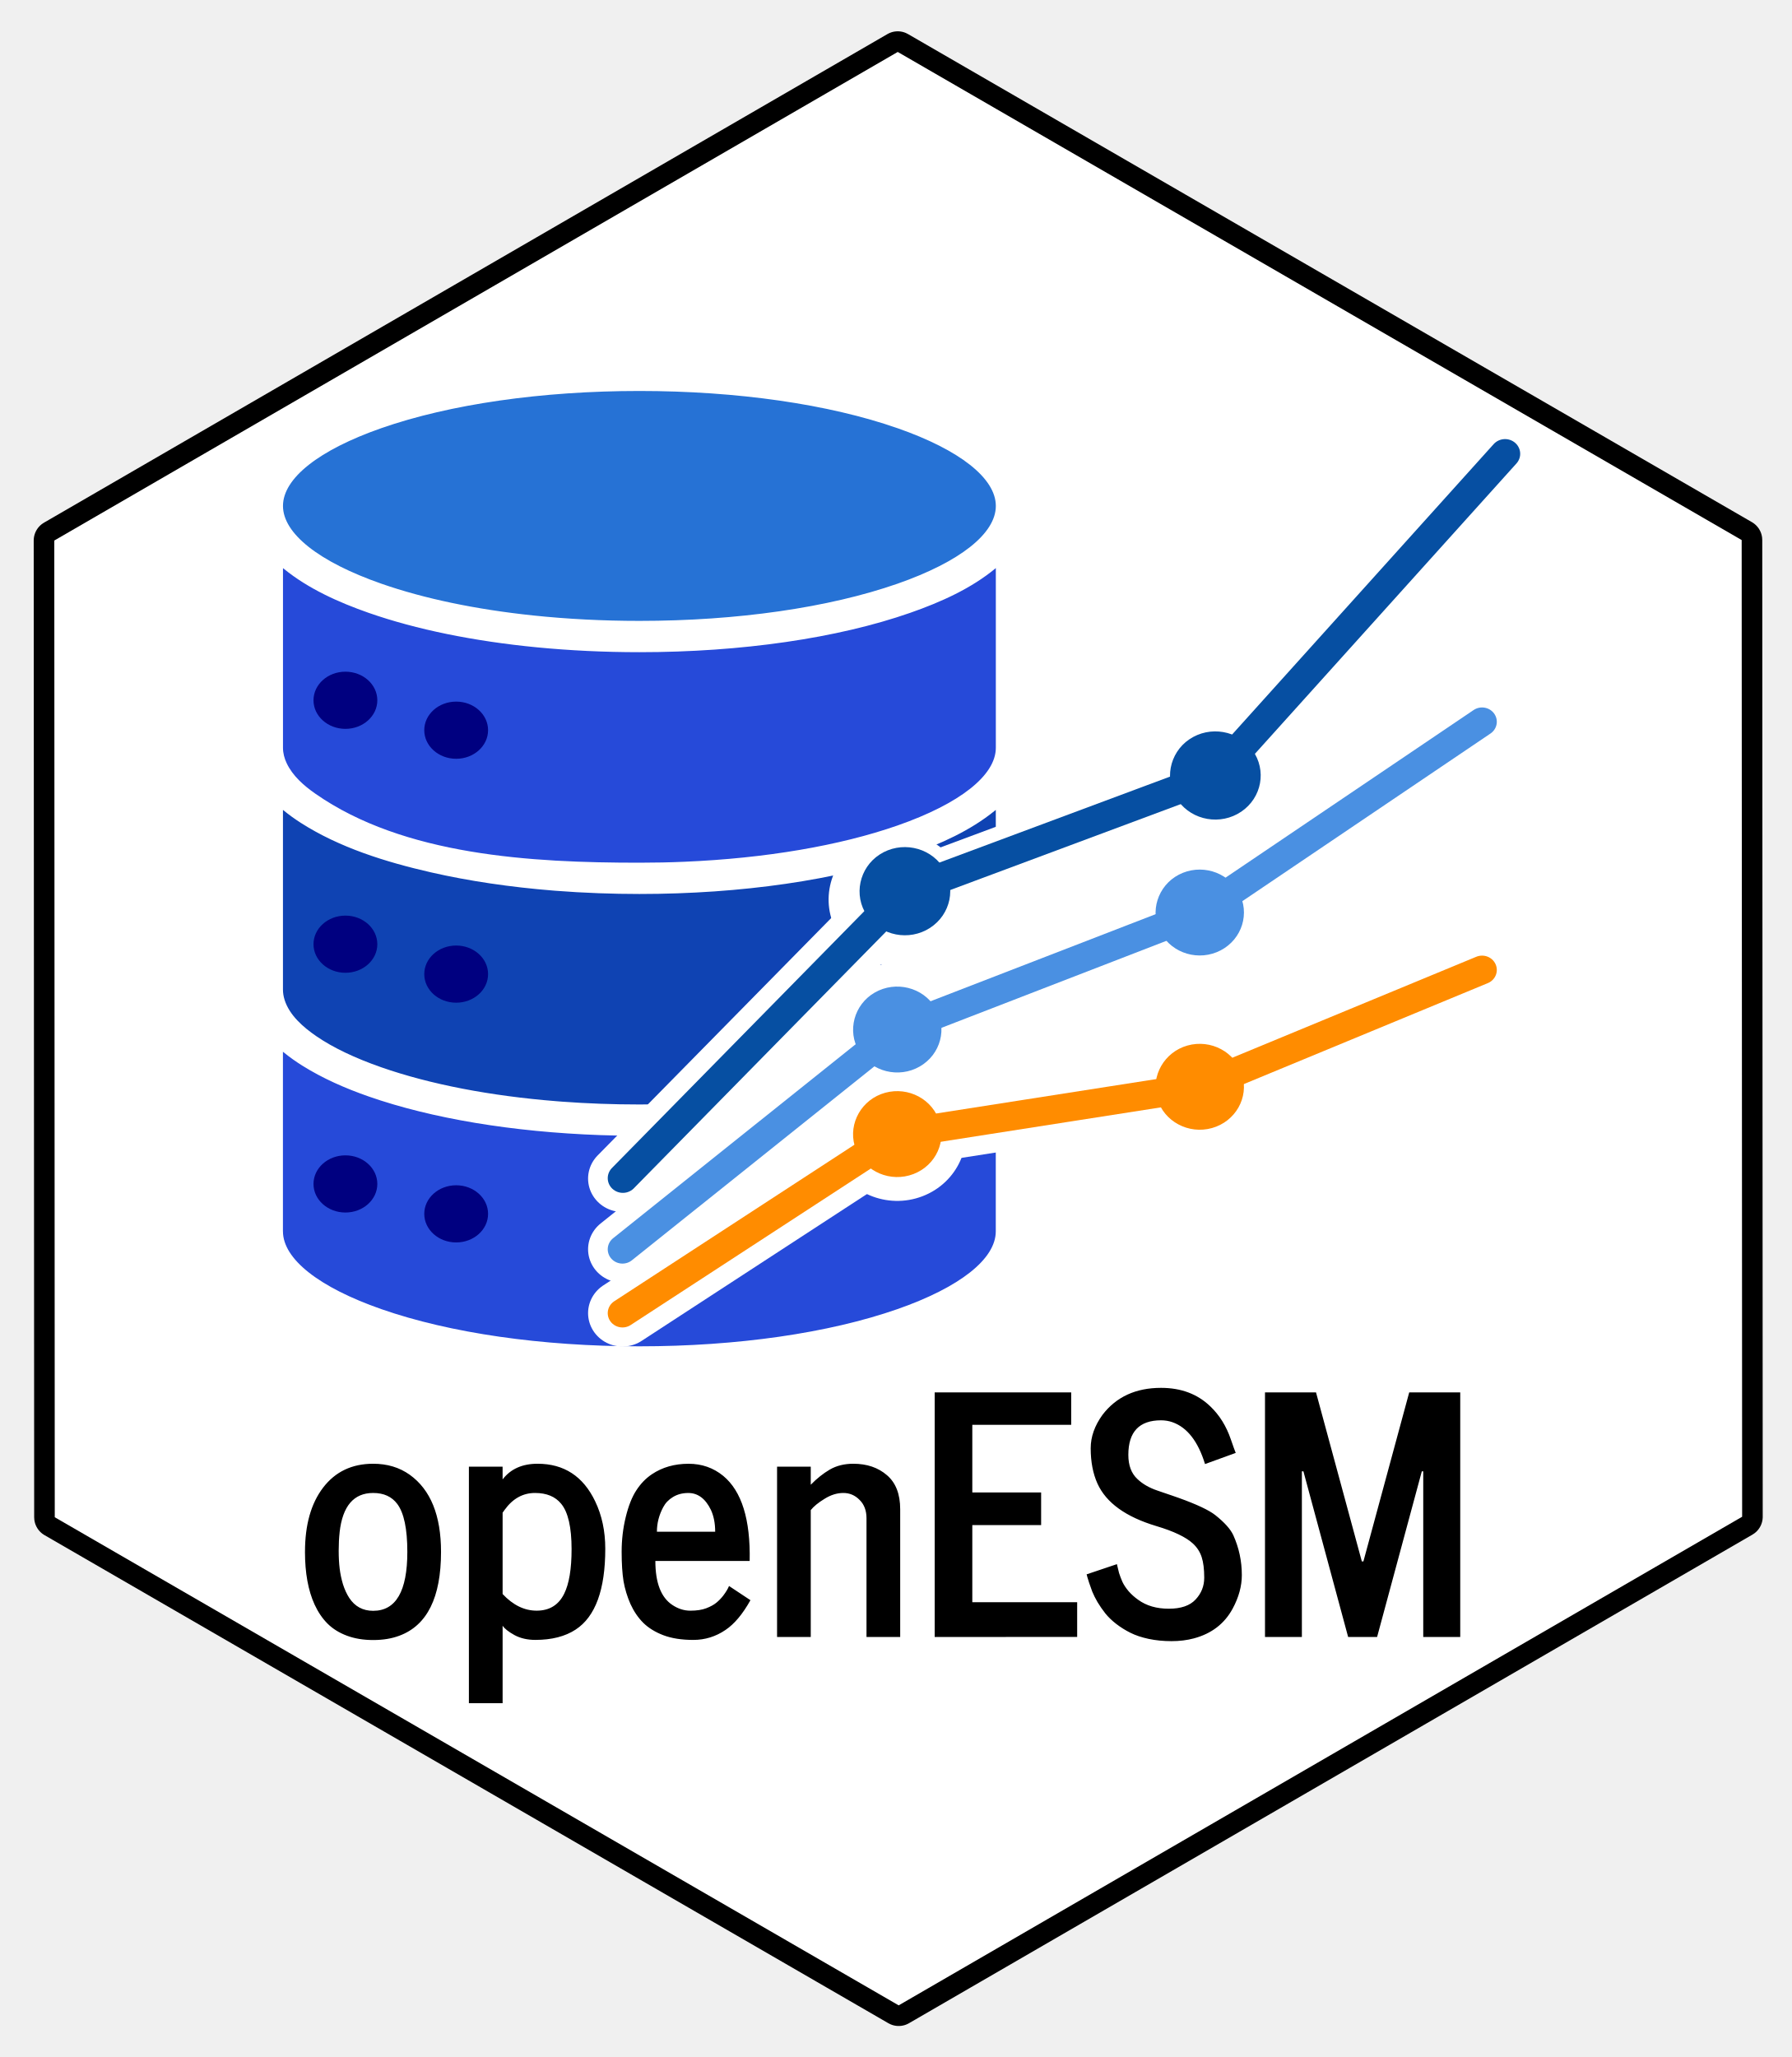
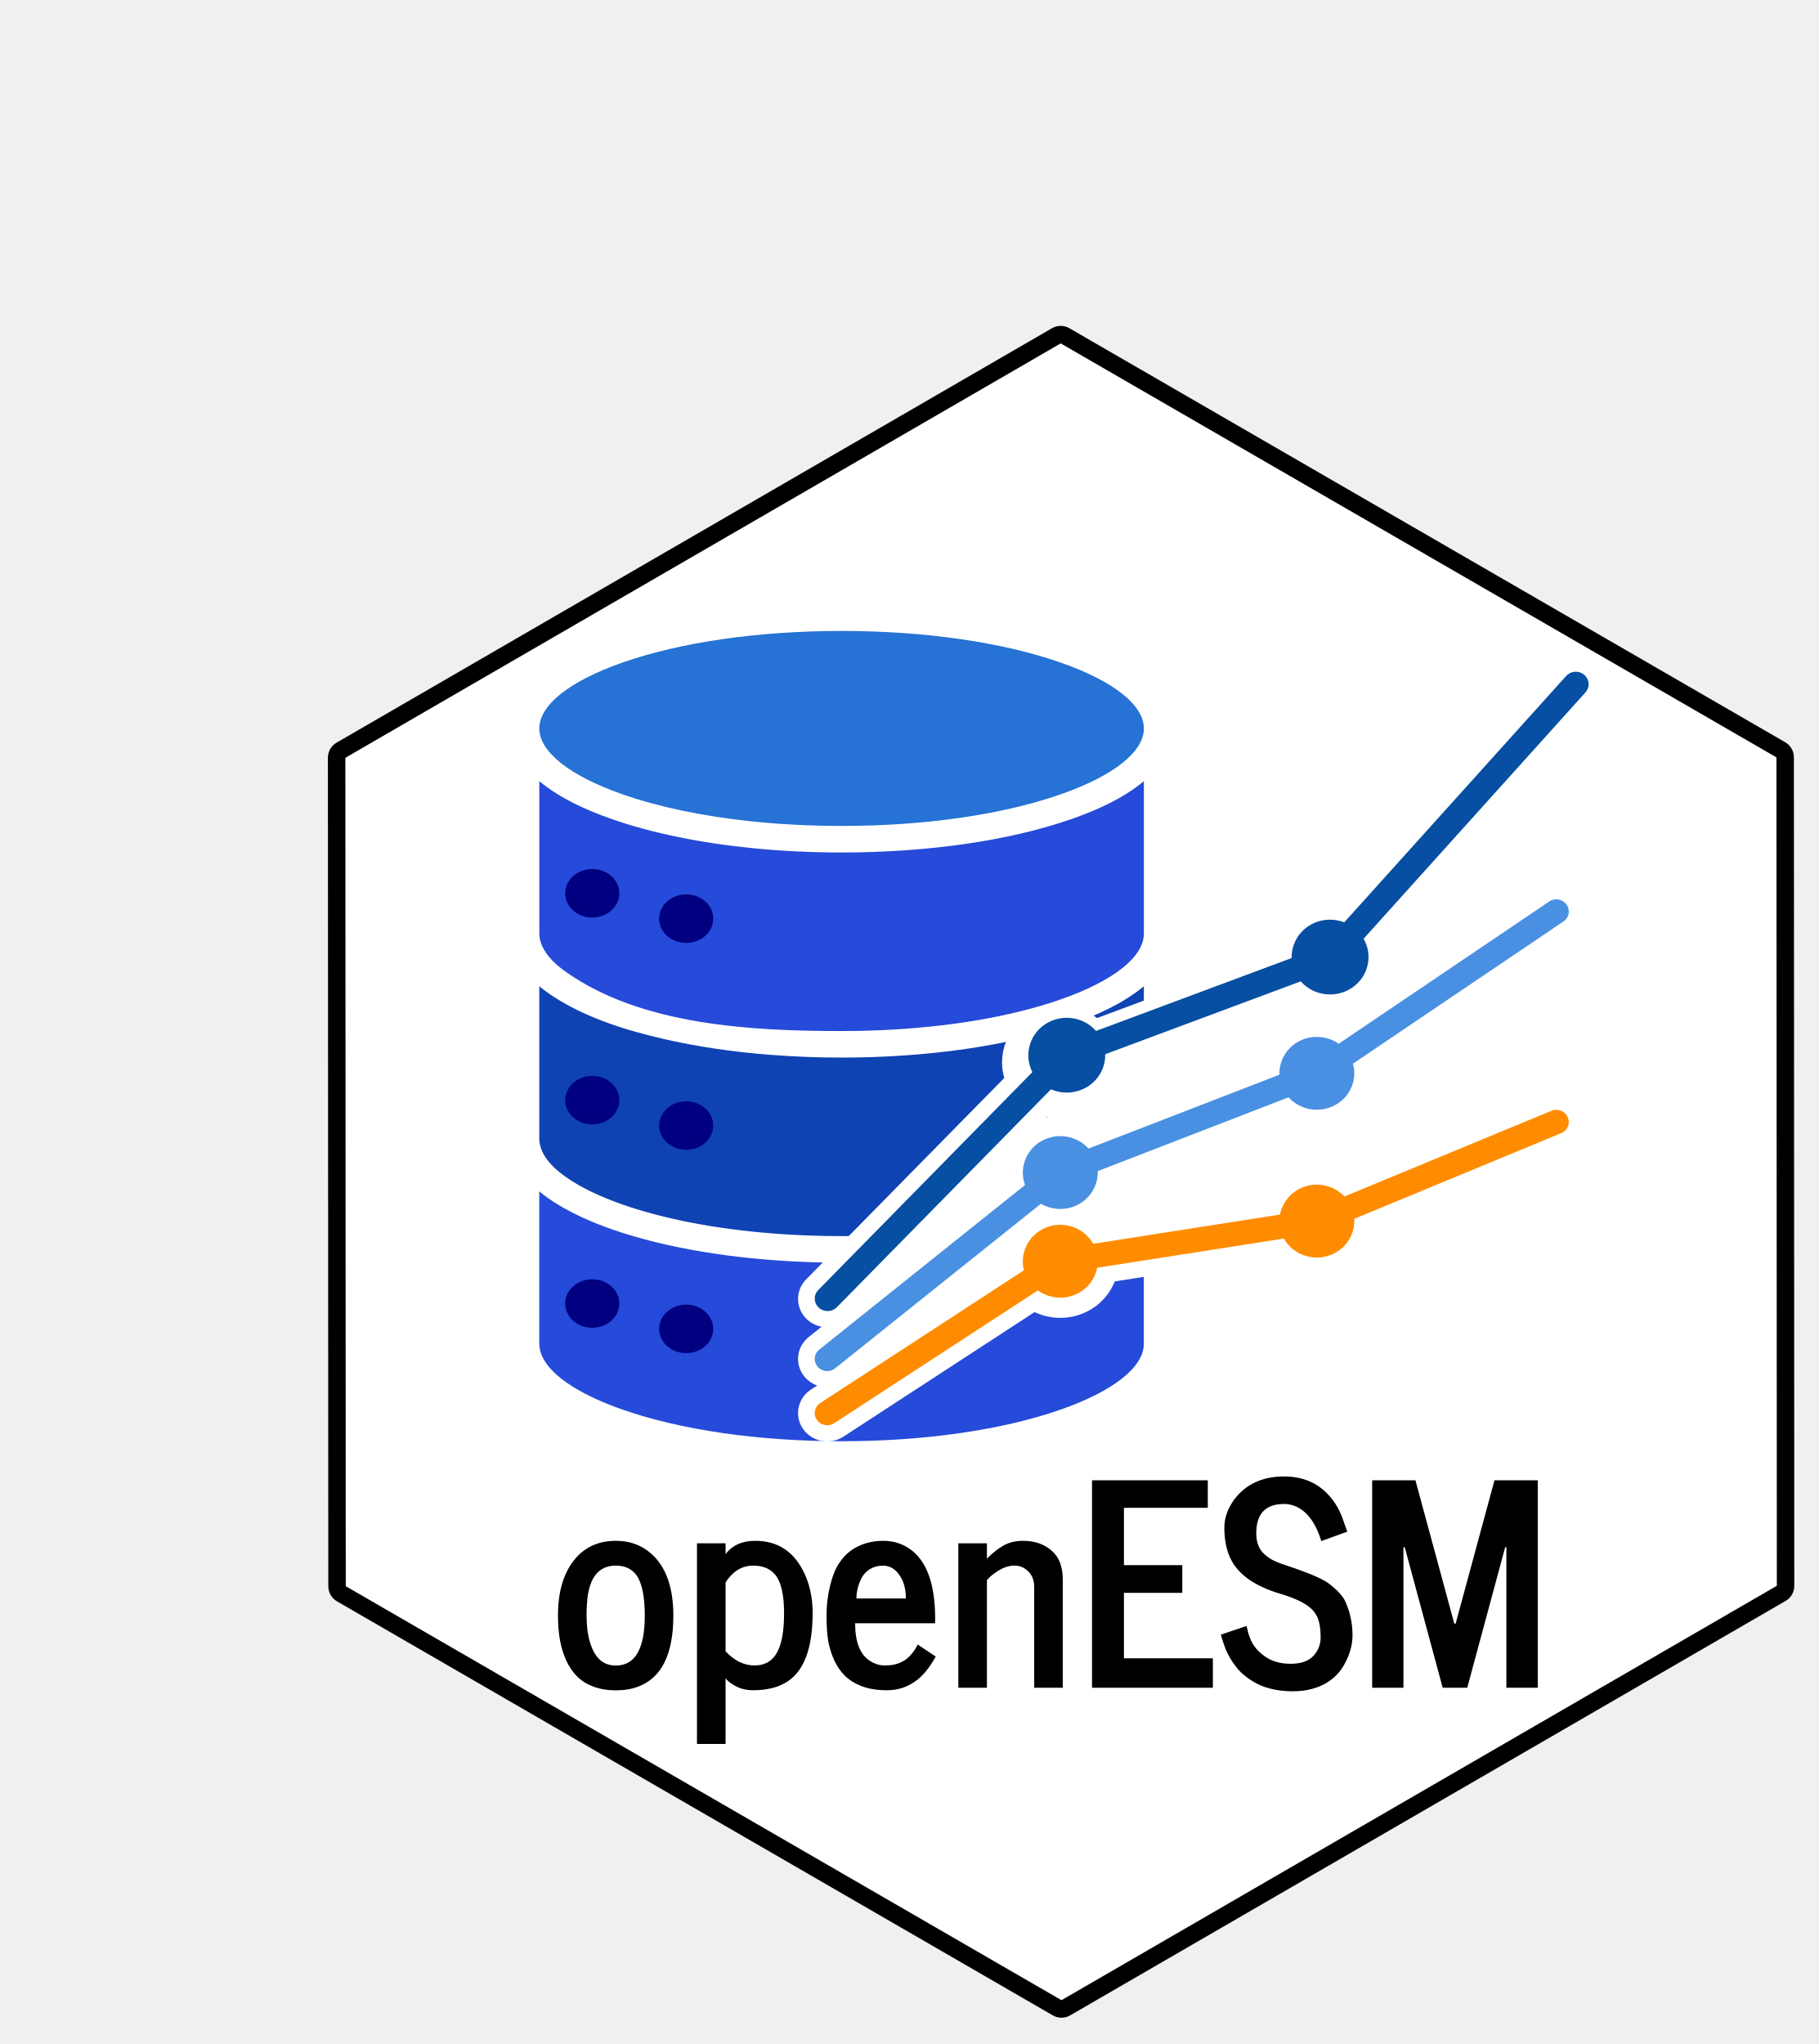
- <svg xmlns="http://www.w3.org/2000/svg" version="1.1" id="svg5" xml:space="preserve" viewBox="18.37 18.37 93.26 107.07">
+ <svg xmlns="http://www.w3.org/2000/svg" version="1.1" id="svg5" xml:space="preserve" viewBox="0 0 111.63 125.44">
  <defs id="defs2">
    <linearGradient id="swatch21">
      <stop style="stop-color:#fdfdfd;stop-opacity:1;" offset="0" id="stop21" />
    </linearGradient>
    <marker style="overflow:visible" id="marker6003" refX="0" refY="0" orient="auto" markerWidth="3" markerHeight="3" viewBox="0 0 5.667 5.667" preserveAspectRatio="xMidYMid">
      <path transform="scale(0.5)" style="fill:context-stroke;fill-rule:evenodd;stroke:context-stroke;stroke-width:1pt" d="M 5,0 C 5,2.76 2.76,5 0,5 -2.76,5 -5,2.76 -5,0 c 0,-2.76 2.3,-5 5,-5 2.76,0 5,2.24 5,5 z" id="path6001" />
    </marker>
    <marker style="overflow:visible" id="marker5909" refX="0" refY="0" orient="auto" markerWidth="3" markerHeight="3" viewBox="0 0 5.667 5.667" preserveAspectRatio="xMidYMid">
      <path transform="scale(0.5)" style="fill:context-stroke;fill-rule:evenodd;stroke:context-stroke;stroke-width:1pt" d="M 5,0 C 5,2.76 2.76,5 0,5 -2.76,5 -5,2.76 -5,0 c 0,-2.76 2.3,-5 5,-5 2.76,0 5,2.24 5,5 z" id="path5907" />
    </marker>
    <marker style="overflow:visible" id="Dot" refX="0" refY="0" orient="auto" markerWidth="3" markerHeight="3" viewBox="0 0 5.667 5.667" preserveAspectRatio="xMidYMid">
      <path transform="scale(0.5)" style="fill:context-stroke;fill-rule:evenodd;stroke:context-stroke;stroke-width:1pt" d="M 5,0 C 5,2.76 2.76,5 0,5 -2.76,5 -5,2.76 -5,0 c 0,-2.76 2.3,-5 5,-5 2.76,0 5,2.24 5,5 z" id="Dot1" />
    </marker>
    <marker style="overflow:visible" id="marker6003-7" refX="0" refY="0" orient="auto" markerWidth="2" markerHeight="2" viewBox="0 0 5.667 5.667" preserveAspectRatio="xMidYMid">
      <path transform="scale(0.5)" style="fill:context-stroke;fill-rule:evenodd;stroke:context-stroke;stroke-width:1pt" d="M 5,0 C 5,2.76 2.76,5 0,5 -2.76,5 -5,2.76 -5,0 c 0,-2.76 2.3,-5 5,-5 2.76,0 5,2.24 5,5 z" id="path6001-2" />
    </marker>
    <marker style="overflow:visible" id="marker5909-5" refX="0" refY="0" orient="auto" markerWidth="2" markerHeight="2" viewBox="0 0 5.667 5.667" preserveAspectRatio="xMidYMid">
      <path transform="scale(0.5)" style="fill:context-stroke;fill-rule:evenodd;stroke:context-stroke;stroke-width:1pt" d="M 5,0 C 5,2.76 2.76,5 0,5 -2.76,5 -5,2.76 -5,0 c 0,-2.76 2.3,-5 5,-5 2.76,0 5,2.24 5,5 z" id="path5907-5" />
    </marker>
    <marker style="overflow:visible" id="Dot-3" refX="0" refY="0" orient="auto" markerWidth="2" markerHeight="2" viewBox="0 0 5.667 5.667" preserveAspectRatio="xMidYMid">
      <path transform="scale(0.5)" style="fill:context-stroke;fill-rule:evenodd;stroke:context-stroke;stroke-width:1pt" d="M 5,0 C 5,2.76 2.76,5 0,5 -2.76,5 -5,2.76 -5,0 c 0,-2.76 2.3,-5 5,-5 2.76,0 5,2.24 5,5 z" id="Dot1-9" />
    </marker>
  </defs>
  <g id="layer2" />
  <g id="layer1">
    <path style="fill:#ffffff;fill-opacity:1;stroke:#000000;stroke-width:2.223;stroke-linecap:round;stroke-linejoin:round;stroke-dasharray:none;stroke-opacity:1;paint-order:markers stroke fill" id="path1520-0" d="M 98.398,52.532 51.883,77.099 7.351,49.099 9.333,-3.467 55.847,-28.033 100.38,-0.034 Z" transform="matrix(0.9633162,-0.03669367,0.03678693,0.9657596,12.33311,50.1964)" />
    <path d="m 36.503,96.904 q -0.05,0.44 -0.05,0.946 0,0.506 0.05,0.913 0.05,0.407 0.174,0.813 0.133,0.407 0.332,0.705 0.448,0.664 1.261,0.664 1.801,0 1.801,-3.029 0,-1.776 -0.531,-2.465 -0.432,-0.564 -1.27,-0.564 -1.535,0 -1.768,2.017 z m -1.826,1.004 q 0,-2.075 0.954,-3.295 0.963,-1.228 2.639,-1.228 1.112,0 1.925,0.564 1.652,1.154 1.652,3.967 0,3.511 -2.191,4.307 -0.606,0.224 -1.386,0.224 -0.772,0 -1.386,-0.224 -0.614,-0.224 -1.021,-0.622 -0.407,-0.398 -0.681,-0.979 -0.506,-1.079 -0.506,-2.714 z m 10.416,2.174 q 0.822,0.855 1.793,0.855 1.013,0 1.452,-0.871 0.39,-0.764 0.39,-2.291 0,-1.685 -0.548,-2.332 -0.465,-0.556 -1.378,-0.556 -0.954,0 -1.593,0.855 -0.108,0.149 -0.116,0.158 z m 0,-5.892 q 0.631,-0.805 1.842,-0.805 2.091,0 3.038,1.934 0.531,1.079 0.531,2.432 0,3.162 -1.56,4.158 -0.83,0.531 -2.125,0.531 -0.631,0 -1.104,-0.249 -0.473,-0.257 -0.622,-0.481 v 3.984 H 43.316 V 93.534 h 1.776 z m 8.133,2.689 h 3.071 q 0,-0.647 -0.224,-1.12 -0.432,-0.871 -1.195,-0.871 -0.456,0 -0.805,0.207 -0.34,0.199 -0.515,0.523 -0.332,0.606 -0.332,1.261 z m -1.394,3.718 q -0.257,-0.573 -0.365,-1.17 -0.1,-0.606 -0.1,-1.519 0,-0.921 0.216,-1.784 0.216,-0.863 0.556,-1.369 0.34,-0.515 0.822,-0.83 0.822,-0.539 1.934,-0.539 1.046,0 1.826,0.622 1.461,1.178 1.394,4.374 h -4.971 q 0,1.676 0.888,2.257 0.456,0.299 0.954,0.299 0.506,0 0.838,-0.124 0.332,-0.124 0.531,-0.282 0.199,-0.158 0.365,-0.365 0.224,-0.29 0.307,-0.498 l 1.129,0.73 q -0.614,1.071 -1.311,1.527 -0.772,0.515 -1.701,0.515 -0.921,0 -1.577,-0.241 -0.647,-0.241 -1.062,-0.639 -0.407,-0.398 -0.672,-0.963 z m 14.217,-4.872 v 6.565 h -1.776 v -6.1 q 0,-0.598 -0.365,-0.946 -0.357,-0.357 -0.855,-0.357 -0.498,0 -0.988,0.299 -0.49,0.29 -0.73,0.581 v 6.523 h -1.776 v -8.756 h 1.776 v 0.93 q 0.481,-0.481 1.004,-0.78 0.531,-0.299 1.237,-0.299 1.079,0 1.776,0.589 0.697,0.581 0.697,1.751 z m 1.818,6.565 V 89.716 h 7.195 v 1.668 h -5.212 v 3.477 h 3.627 v 1.676 h -3.627 v 3.967 h 5.527 v 1.784 z m 8.009,-3.22 1.593,-0.523 q 0.008,0 0.033,0.124 0.025,0.124 0.083,0.332 0.066,0.199 0.174,0.448 0.116,0.241 0.332,0.49 0.216,0.241 0.506,0.44 0.647,0.456 1.61,0.456 0.963,0 1.411,-0.473 0.456,-0.473 0.456,-1.12 0,-0.656 -0.133,-1.054 -0.133,-0.407 -0.465,-0.705 -0.556,-0.498 -1.925,-0.896 -2.415,-0.705 -3.104,-2.183 -0.357,-0.772 -0.357,-1.818 0,-0.88 0.622,-1.718 1.087,-1.386 3.087,-1.386 1.585,0 2.598,0.954 0.722,0.672 1.079,1.693 l 0.158,0.44 q 0.075,0.199 0.1,0.257 l -1.618,0.573 q -0.548,-1.743 -1.71,-2.149 -0.29,-0.1 -0.606,-0.1 -1.726,0 -1.726,1.776 0,0.813 0.481,1.245 0.398,0.373 1.046,0.589 l 0.398,0.133 q 0.34,0.116 0.373,0.124 l 0.365,0.124 q 1.419,0.498 1.917,0.88 0.73,0.564 0.954,1.037 0.448,0.971 0.448,2.05 0,0.847 -0.481,1.718 -0.647,1.17 -2.05,1.535 -0.539,0.141 -1.178,0.141 -0.639,0 -1.203,-0.116 -0.556,-0.116 -0.963,-0.315 -0.407,-0.199 -0.747,-0.456 -0.34,-0.257 -0.573,-0.539 -0.232,-0.29 -0.407,-0.573 -0.174,-0.29 -0.282,-0.548 -0.1,-0.257 -0.166,-0.456 -0.066,-0.199 -0.1,-0.315 -0.025,-0.116 -0.033,-0.116 z m 11.345,-5.295 v 8.515 H 85.277 V 89.716 h 2.689 l 2.415,8.689 h 0.083 l 2.415,-8.689 h 2.689 v 12.573 h -1.95 v -8.515 h -0.075 l -2.357,8.515 H 89.659 L 87.302,93.775 Z" id="text6845" style="font-weight:bold;font-size:16.997px;font-family:'News Cycle';-inkscape-font-specification:'News Cycle, Bold';stroke:#000000;stroke-width:0;stroke-linecap:round;stroke-linejoin:round;paint-order:markers stroke fill" transform="scale(0.9875711,1.012585)" aria-label="openESM" />
    <g id="g16708">
      <g id="g4165" transform="matrix(1.076999,0,0,1.07446,-4.319362,-6.707089)">
        <g id="g2406" transform="matrix(1.261927,0,0,1.133179,-140.6345,-15.89894)">
          <path style="fill:#264ad9;fill-opacity:1;stroke-width:0.085" d="m 138.307,87.268 c 0,3.083 6.411,5.583 14.32,5.583 7.909,0 14.32,-2.5 14.32,-5.583 V 76.931 h -28.639 v 10.338 h -9e-5 z" id="path321" />
          <path style="fill:#0f43b3;fill-opacity:1;stroke-width:0.085" d="m 138.307,76.931 c 0,3.083 6.411,5.583 14.32,5.583 7.909,0 14.32,-2.5 14.32,-5.583 V 66.593 h -28.639 v 10.338 z" id="path323" />
          <path style="fill:#264ad9;fill-opacity:1;stroke-width:0.085" d="m 138.307,66.593 c 0,3.083 6.411,5.583 14.32,5.583 7.909,0 14.32,-2.499 14.32,-5.583 V 56.256 h -28.639 v 10.338 h -9e-5 z" id="path325" />
          <ellipse style="fill:#2672d5;fill-opacity:1;stroke-width:0.085" cx="-152.626" cy="56.255" rx="14.32" ry="5.583" id="ellipse327" transform="scale(-1,1)" />
          <circle cx="-145.61" cy="65.843" r="1.222" id="circle331" transform="scale(-1,1)" style="fill:#000080;stroke-width:0.085" />
          <circle cx="-141.368" cy="64.564" r="1.222" id="circle333" transform="scale(-1,1)" style="fill:#000080;stroke-width:0.085" />
          <circle cx="-145.61" cy="76.271" r="1.222" id="circle337" transform="scale(-1,1)" style="fill:#000080;stroke-width:0.085" />
          <circle cx="-141.368" cy="74.992" r="1.222" id="circle339" transform="scale(-1,1)" style="fill:#000080;stroke-width:0.085" />
          <circle cx="-145.61" cy="86.52" r="1.222" id="circle343" transform="scale(-1,1)" style="fill:#000080;stroke-width:0.085" />
          <circle cx="-141.368" cy="85.241" r="1.222" id="circle345" transform="scale(-1,1)" style="fill:#000080;stroke-width:0.085" />
          <path d="m 137.638,56.256 c 0,-6.8e-4 8e-5,-0.001 8e-5,-0.002 0.001,-1.785 1.642,-3.408 4.62,-4.569 2.78,-1.084 6.463,-1.681 10.369,-1.681 3.906,0 7.588,0.597 10.368,1.681 2.979,1.162 4.62,2.785 4.62,4.571 V 66.593 76.931 87.269 c 0,1.786 -1.641,3.409 -4.62,4.571 -2.78,1.084 -6.462,1.681 -10.368,1.681 -3.906,0 -7.588,-0.597 -10.369,-1.681 -2.979,-1.162 -4.62,-2.785 -4.62,-4.571 v -10.338 -8.5e-5 -8.5e-5 -10.337 -8.5e-5 -8.5e-5 z m 1.338,12.996 v 7.679 c 0,0.145 0.021,0.29 0.06,0.43 0.001,0.004 0.002,0.009 0.003,0.013 0.186,0.652 0.702,1.159 1.226,1.559 0.622,0.475 1.457,0.924 2.479,1.322 1.87,0.729 4.185,1.225 6.713,1.45 0.069,0.006 0.138,0.012 0.207,0.018 0.962,0.08 1.954,0.121 2.963,0.121 3.744,0 7.253,-0.565 9.883,-1.589 2.395,-0.934 3.768,-2.145 3.768,-3.325 v -7.679 c -0.001,0.001 -0.002,0.002 -0.004,0.003 -0.013,0.012 -0.027,0.024 -0.04,0.036 -0.928,0.842 -2.08,1.422 -3.239,1.874 -2.78,1.084 -6.462,1.681 -10.368,1.681 -0.521,0 -1.039,-0.011 -1.55,-0.032 -0.567,-0.023 -1.126,-0.059 -1.677,-0.107 -0.015,-0.001 -0.029,-0.003 -0.044,-0.004 -1.673,-0.149 -3.262,-0.412 -4.705,-0.78 -1.744,-0.444 -3.516,-1.063 -4.992,-2.118 -0.237,-0.169 -0.464,-0.353 -0.679,-0.55 -7.7e-4,-9.35e-4 -0.002,-0.002 -0.003,-0.003 z m 27.302,-10.338 c -10e-4,0.001 -0.002,0.002 -0.003,0.003 -0.936,0.867 -2.099,1.45 -3.279,1.91 -2.78,1.084 -6.462,1.681 -10.368,1.681 -1.343,0 -2.659,-0.071 -3.921,-0.207 -2.41,-0.261 -4.623,-0.762 -6.447,-1.474 -1.158,-0.452 -2.317,-1.036 -3.244,-1.878 -0.011,-0.01 -0.024,-0.021 -0.035,-0.031 -0.001,-0.001 -0.003,-0.002 -0.004,-0.004 v 7.679 c 0,0.228 0.053,0.456 0.143,0.665 0.227,0.534 0.648,0.95 1.099,1.301 3.392,2.644 8.27,2.949 12.41,2.949 0.579,0 1.157,-0.013 1.735,-0.041 3.084,-0.147 5.929,-0.684 8.147,-1.549 2.395,-0.934 3.768,-2.145 3.768,-3.325 v -7.679 z m -3.768,-5.983 c -2.629,-1.025 -6.139,-1.59 -9.883,-1.59 -3.744,0 -7.253,0.565 -9.882,1.589 -2.395,0.934 -3.768,2.145 -3.768,3.325 0,1.179 1.373,2.391 3.768,3.325 1.643,0.641 3.63,1.101 5.804,1.357 1.304,0.153 2.675,0.233 4.079,0.233 3.744,0 7.253,-0.565 9.883,-1.589 2.395,-0.934 3.768,-2.145 3.768,-3.325 0,-1.179 -1.373,-2.391 -3.768,-3.325 z M 138.976,87.268 c 0,1.179 1.373,2.391 3.768,3.325 2.629,1.025 6.139,1.59 9.883,1.59 3.744,0 7.253,-0.565 9.882,-1.59 2.395,-0.934 3.768,-2.145 3.768,-3.325 v -7.679 c -0.001,10e-4 -0.002,0.002 -0.003,0.003 -0.015,0.013 -0.03,0.027 -0.045,0.04 -0.931,0.844 -2.072,1.417 -3.234,1.87 -2.78,1.084 -6.462,1.681 -10.368,1.681 -0.505,0 -1.006,-0.01 -1.502,-0.03 -3.341,-0.133 -6.446,-0.707 -8.867,-1.651 -0.893,-0.348 -1.762,-0.773 -2.549,-1.324 -0.239,-0.168 -0.469,-0.349 -0.686,-0.546 -0.015,-0.013 -0.03,-0.027 -0.045,-0.04 -10e-4,-10e-4 -0.002,-0.002 -0.003,-0.003 v 7.679 h 2.6e-4 z" id="path347" style="fill:#ffffff;stroke-width:0.085" />
        </g>
      </g>
      <g id="g16626" transform="matrix(1.023104,0,0,0.9936538,-1.150748,0.5429538)">
        <path style="fill:none;stroke:#ffffff;stroke-width:3.5;stroke-linecap:round;stroke-linejoin:round;stroke-dasharray:none;stroke-opacity:1;marker-mid:url(#marker6003-7);paint-order:stroke fill markers" d="M 50.75,79.679 64.729,65.049 80.119,59.15 94.484,42.75" id="path11392-2-9" />
        <path style="fill:none;stroke:#ffffff;stroke-width:3.5;stroke-linecap:round;stroke-linejoin:round;stroke-dasharray:none;stroke-opacity:1;marker-mid:url(#marker5909-5)" d="M 50.75,83.383 64.729,71.872 80.119,65.743 94.484,55.75" id="path11392-4" />
        <path style="fill:none;stroke:#ffffff;stroke-width:3.5;stroke-linecap:round;stroke-linejoin:round;stroke-dasharray:none;stroke-dashoffset:0;stroke-opacity:1;marker-mid:url(#Dot-3)" d="M 50.75,86.728 64.729,77.349 80.119,74.871 94.484,68.75" id="path11392-27-7" />
        <rect style="fill:#ffffff;fill-rule:evenodd;stroke-width:0.198" id="rect11592" width="3.685" height="8.659" x="56.189" y="71.848" />
        <rect style="fill:#ffffff;fill-rule:evenodd;stroke-width:0.299" id="rect11598" width="7.291" height="12.291" x="64.387" y="63.702" />
        <rect style="fill:#ffffff;fill-rule:evenodd;stroke-width:0.265" id="rect11604" width="3.592" height="8.751" x="58.768" y="70.466" />
        <path style="fill:none;stroke:#4a90e2;stroke-width:1.5;stroke-linecap:round;stroke-linejoin:round;stroke-dasharray:none;stroke-opacity:1;marker-mid:url(#marker5909)" d="M 50.75,83.383 64.729,71.872 80.119,65.743 94.484,55.75" id="path11392" />
        <path style="fill:none;stroke:#064fa2;stroke-width:1.54;stroke-linecap:round;stroke-linejoin:round;stroke-dasharray:none;stroke-opacity:1;marker-mid:url(#marker6003);paint-order:stroke fill markers" d="M 50.77,79.658 65.117,64.625 80.912,58.564 95.654,41.712" id="path11392-2" />
        <path style="fill:none;stroke:#ff8c00;stroke-width:1.5;stroke-linecap:round;stroke-linejoin:round;stroke-dasharray:none;stroke-dashoffset:0;stroke-opacity:1;marker-mid:url(#Dot)" d="M 50.75,86.728 64.729,77.349 80.119,74.871 94.484,68.75" id="path11392-27" />
      </g>
    </g>
  </g>
</svg>
